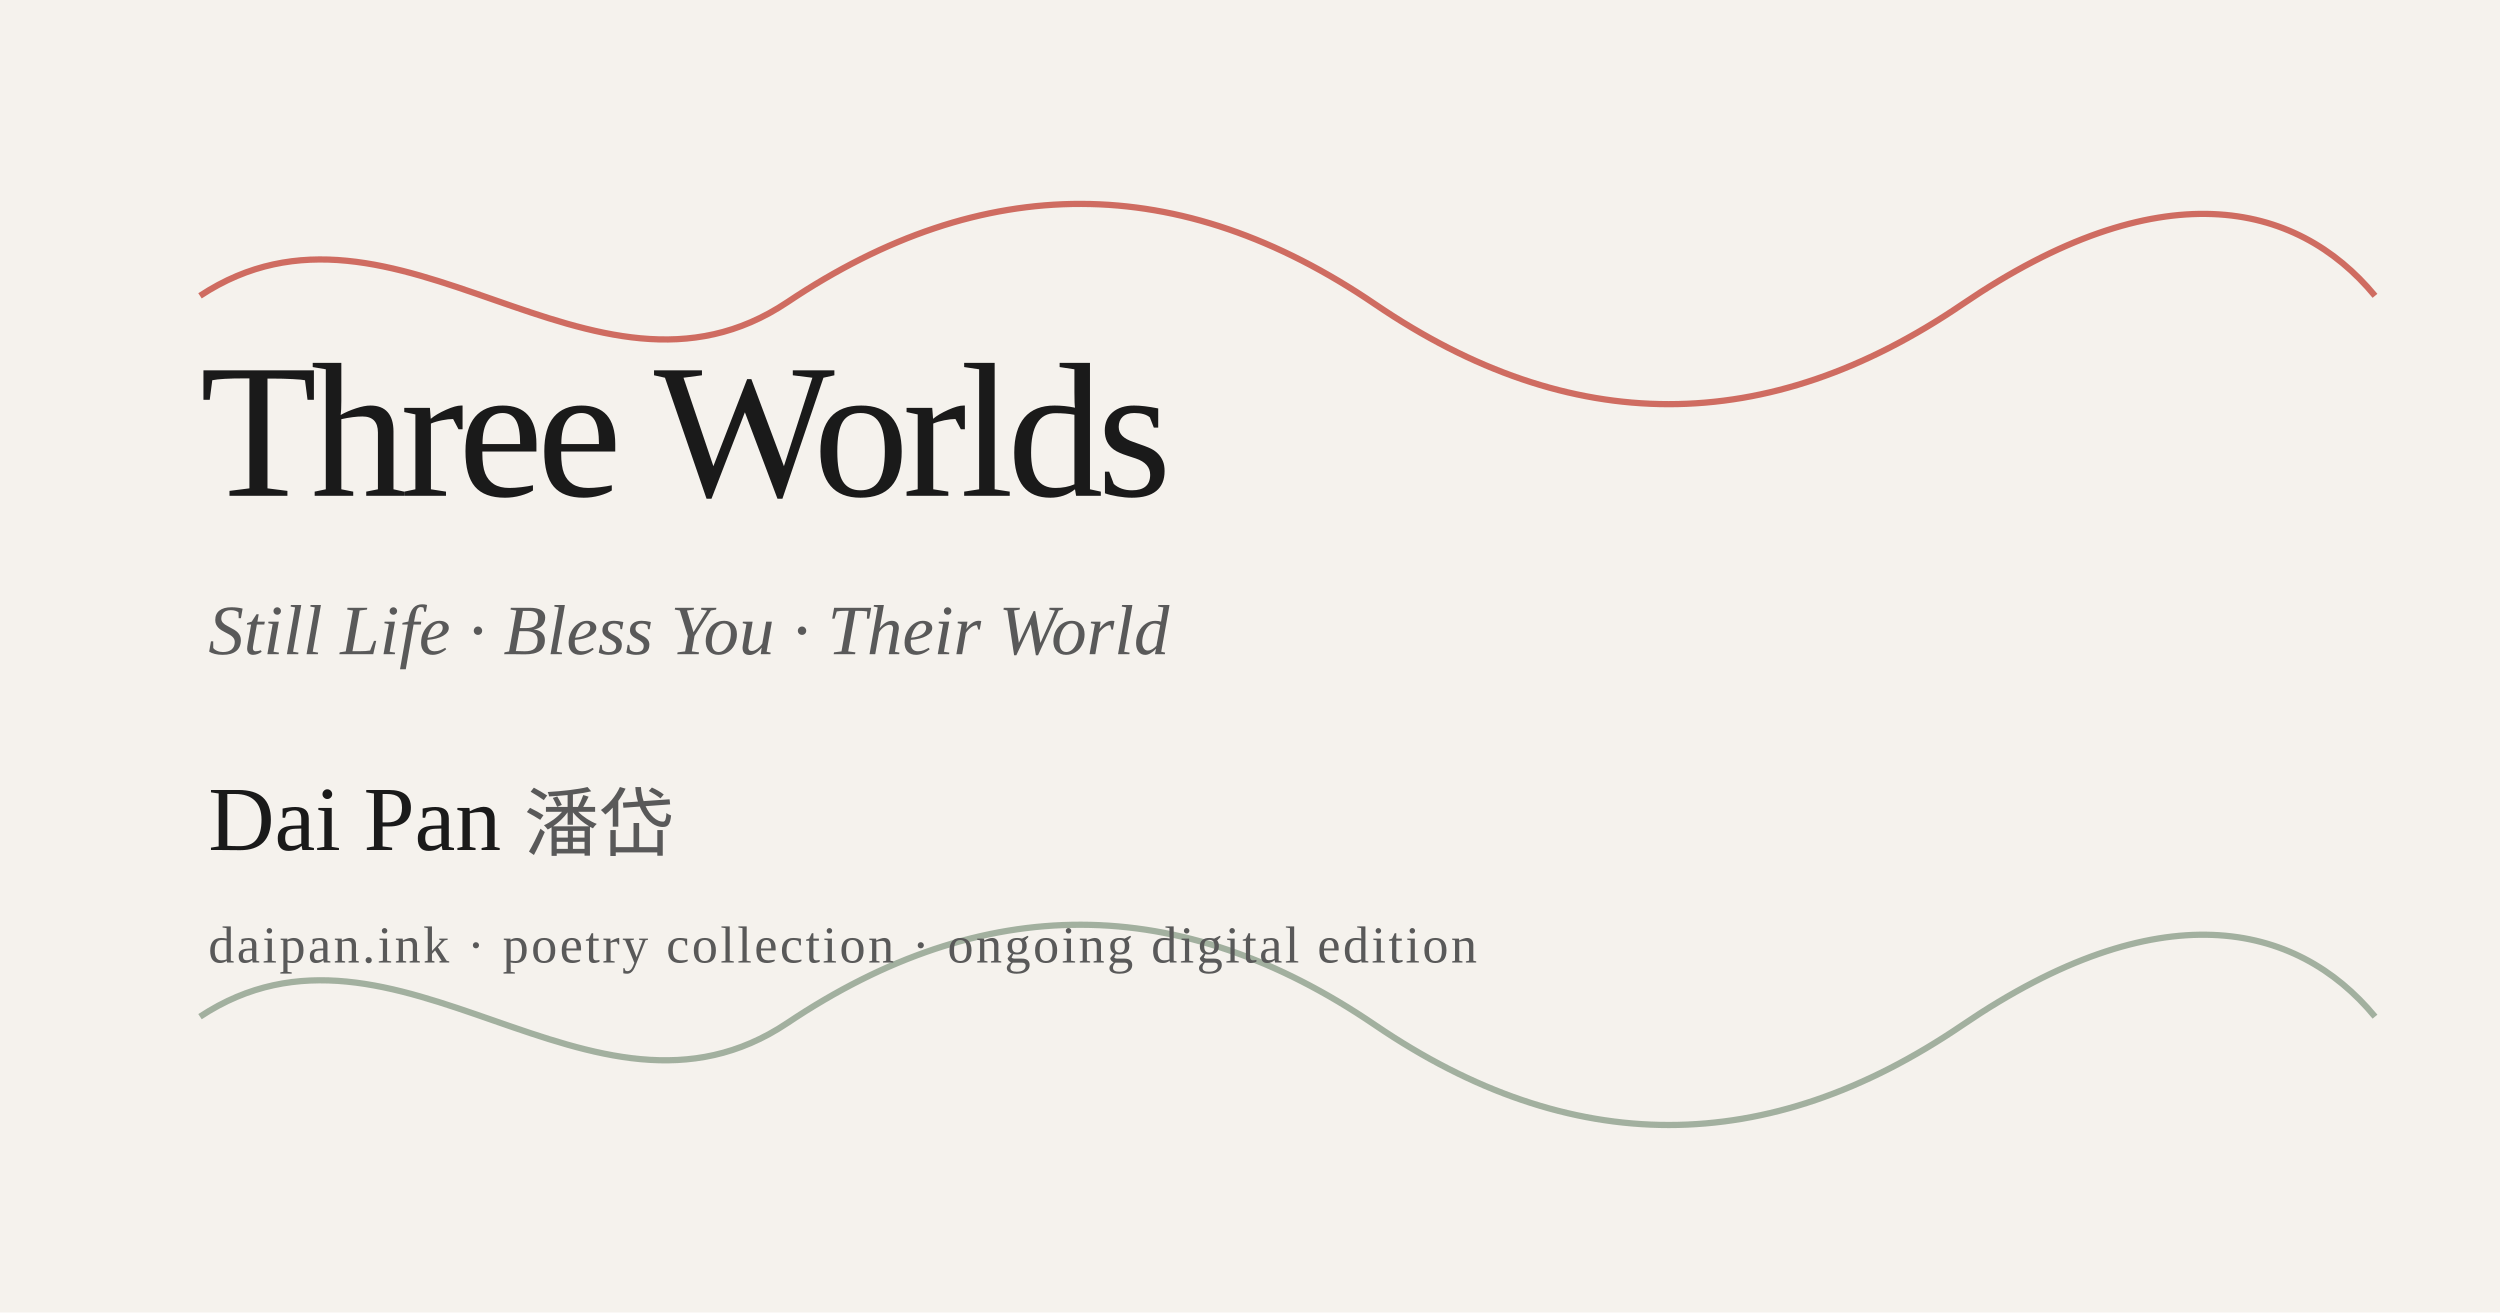
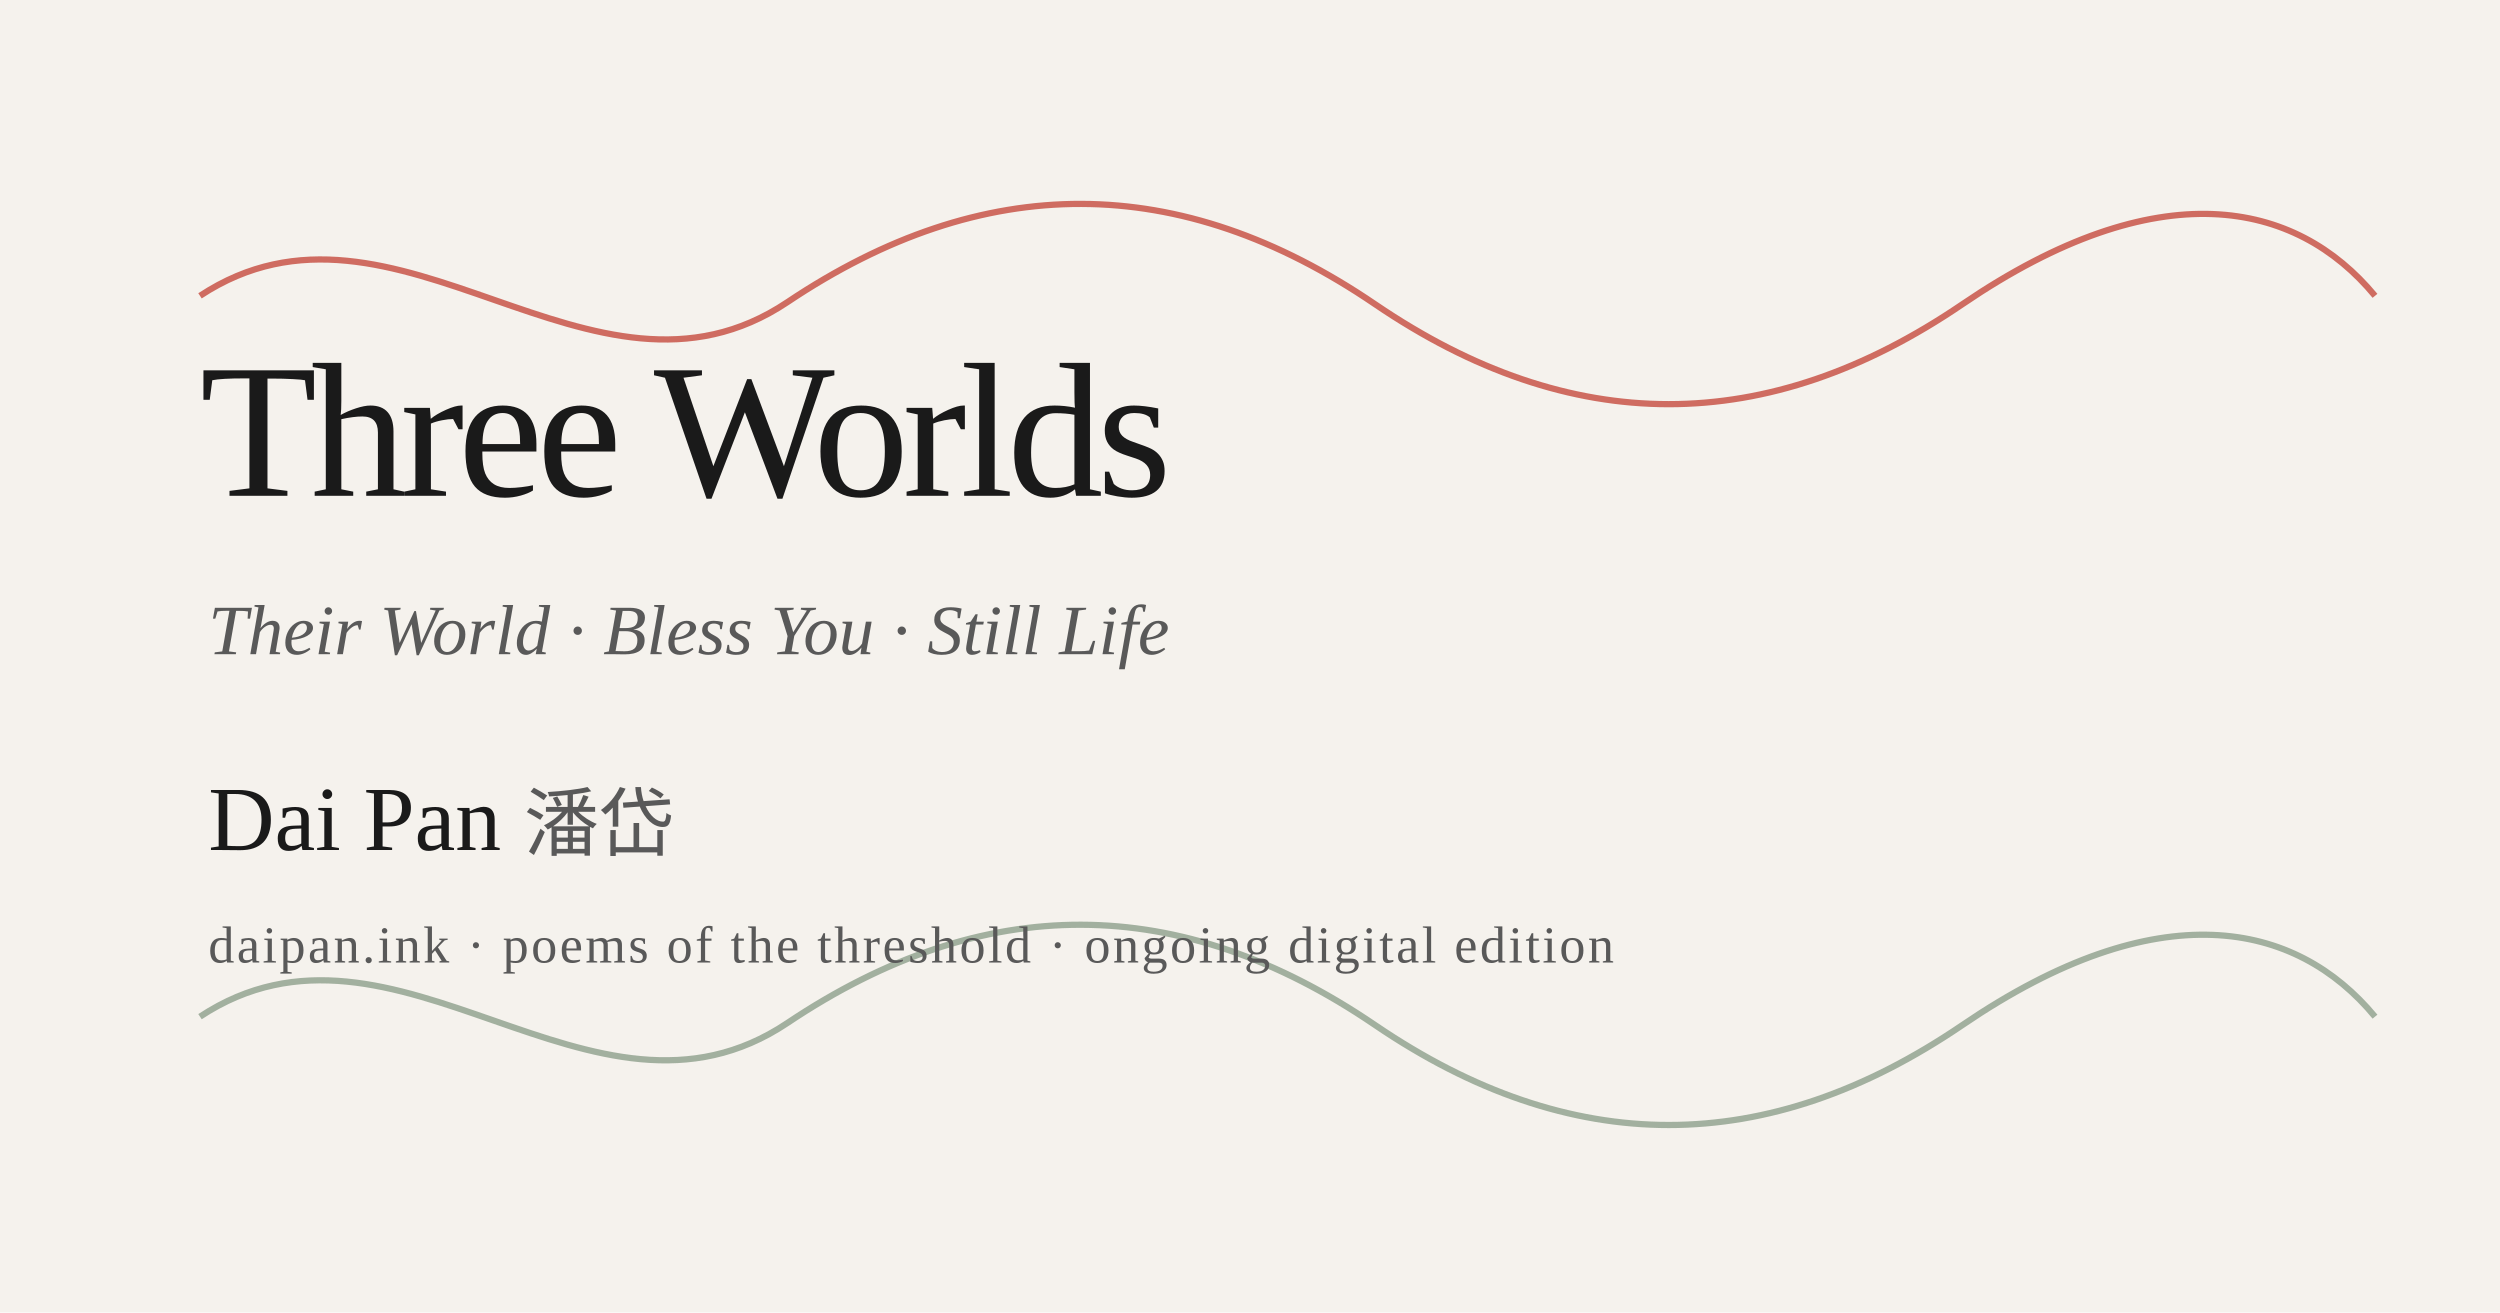
<svg xmlns="http://www.w3.org/2000/svg" width="1200" height="630" viewBox="0 0 1200 630" role="img" aria-labelledby="title desc">
  <rect width="1200" height="630" fill="#f5f2ed" />
  <path d="M96 142 C190 80 284 208 378 145 S566 82 660 146 848 210 942 146 1102 96 1140 142" fill="none" stroke="#c0392b" stroke-width="3" opacity="0.72" />
  <path d="M96 488 C190 426 284 554 378 491 S566 428 660 492 848 556 942 492 1102 442 1140 488" fill="none" stroke="#6f876f" stroke-width="3" opacity="0.62" />
  <text x="96" y="238" fill="#1a1a1a" font-family="Georgia, 'Times New Roman', serif" font-size="92" letter-spacing="-3">Three Worlds</text>
-   <text x="100" y="314" fill="#595959" font-family="Georgia, 'Times New Roman', serif" font-size="34" font-style="italic">Still Life · Bless You · Their World</text>
+   <text x="100" y="314" fill="#595959" font-family="Georgia, 'Times New Roman', serif" font-size="34" font-style="italic">Their World · Bless You · Still Life</text>
  <text x="100" y="408" fill="#1a1a1a" font-family="Georgia, 'Times New Roman', serif" font-size="44">Dai Pan <tspan fill="#595959" font-size="36">潘岱</tspan>
  </text>
-   <text x="100" y="462" fill="#595959" font-family="Georgia, 'Times New Roman', serif" font-size="25" letter-spacing="1.2">daipan.ink · poetry collection · ongoing digital edition</text>
+   <text x="100" y="462" fill="#595959" font-family="Georgia, 'Times New Roman', serif" font-size="25" letter-spacing="1.2">daipan.ink · poems of the threshold · ongoing digital edition</text>
</svg>
